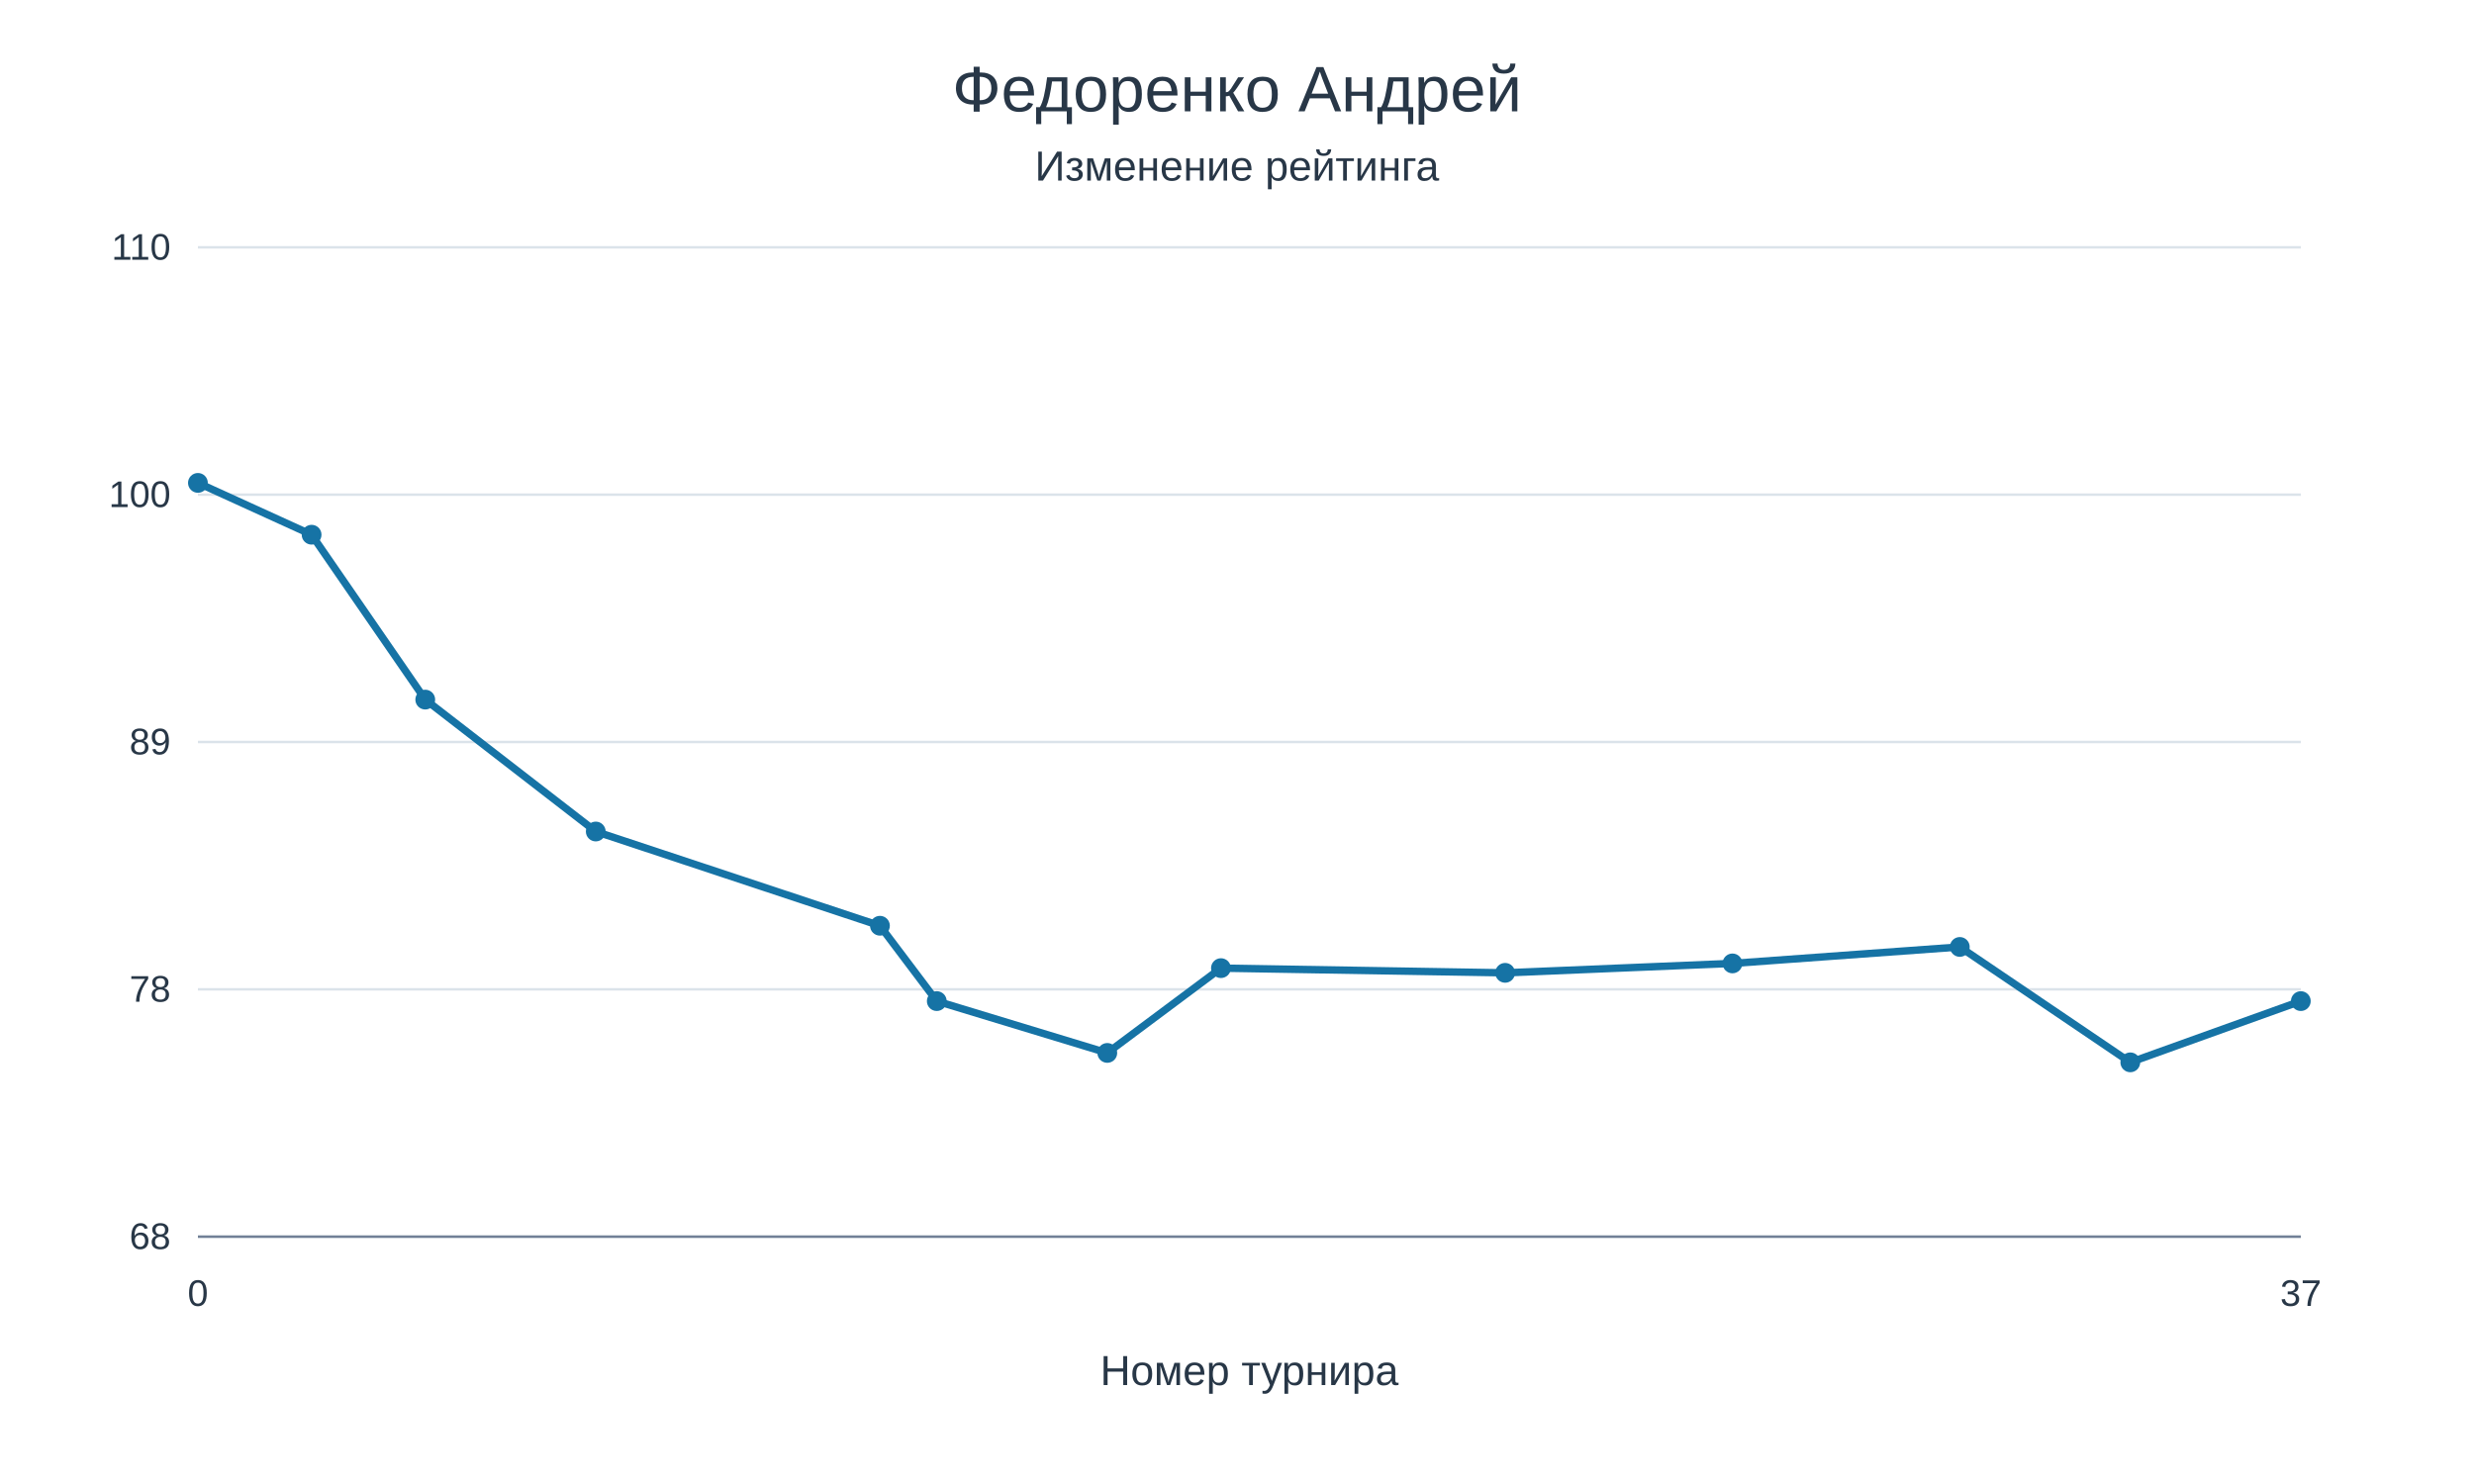
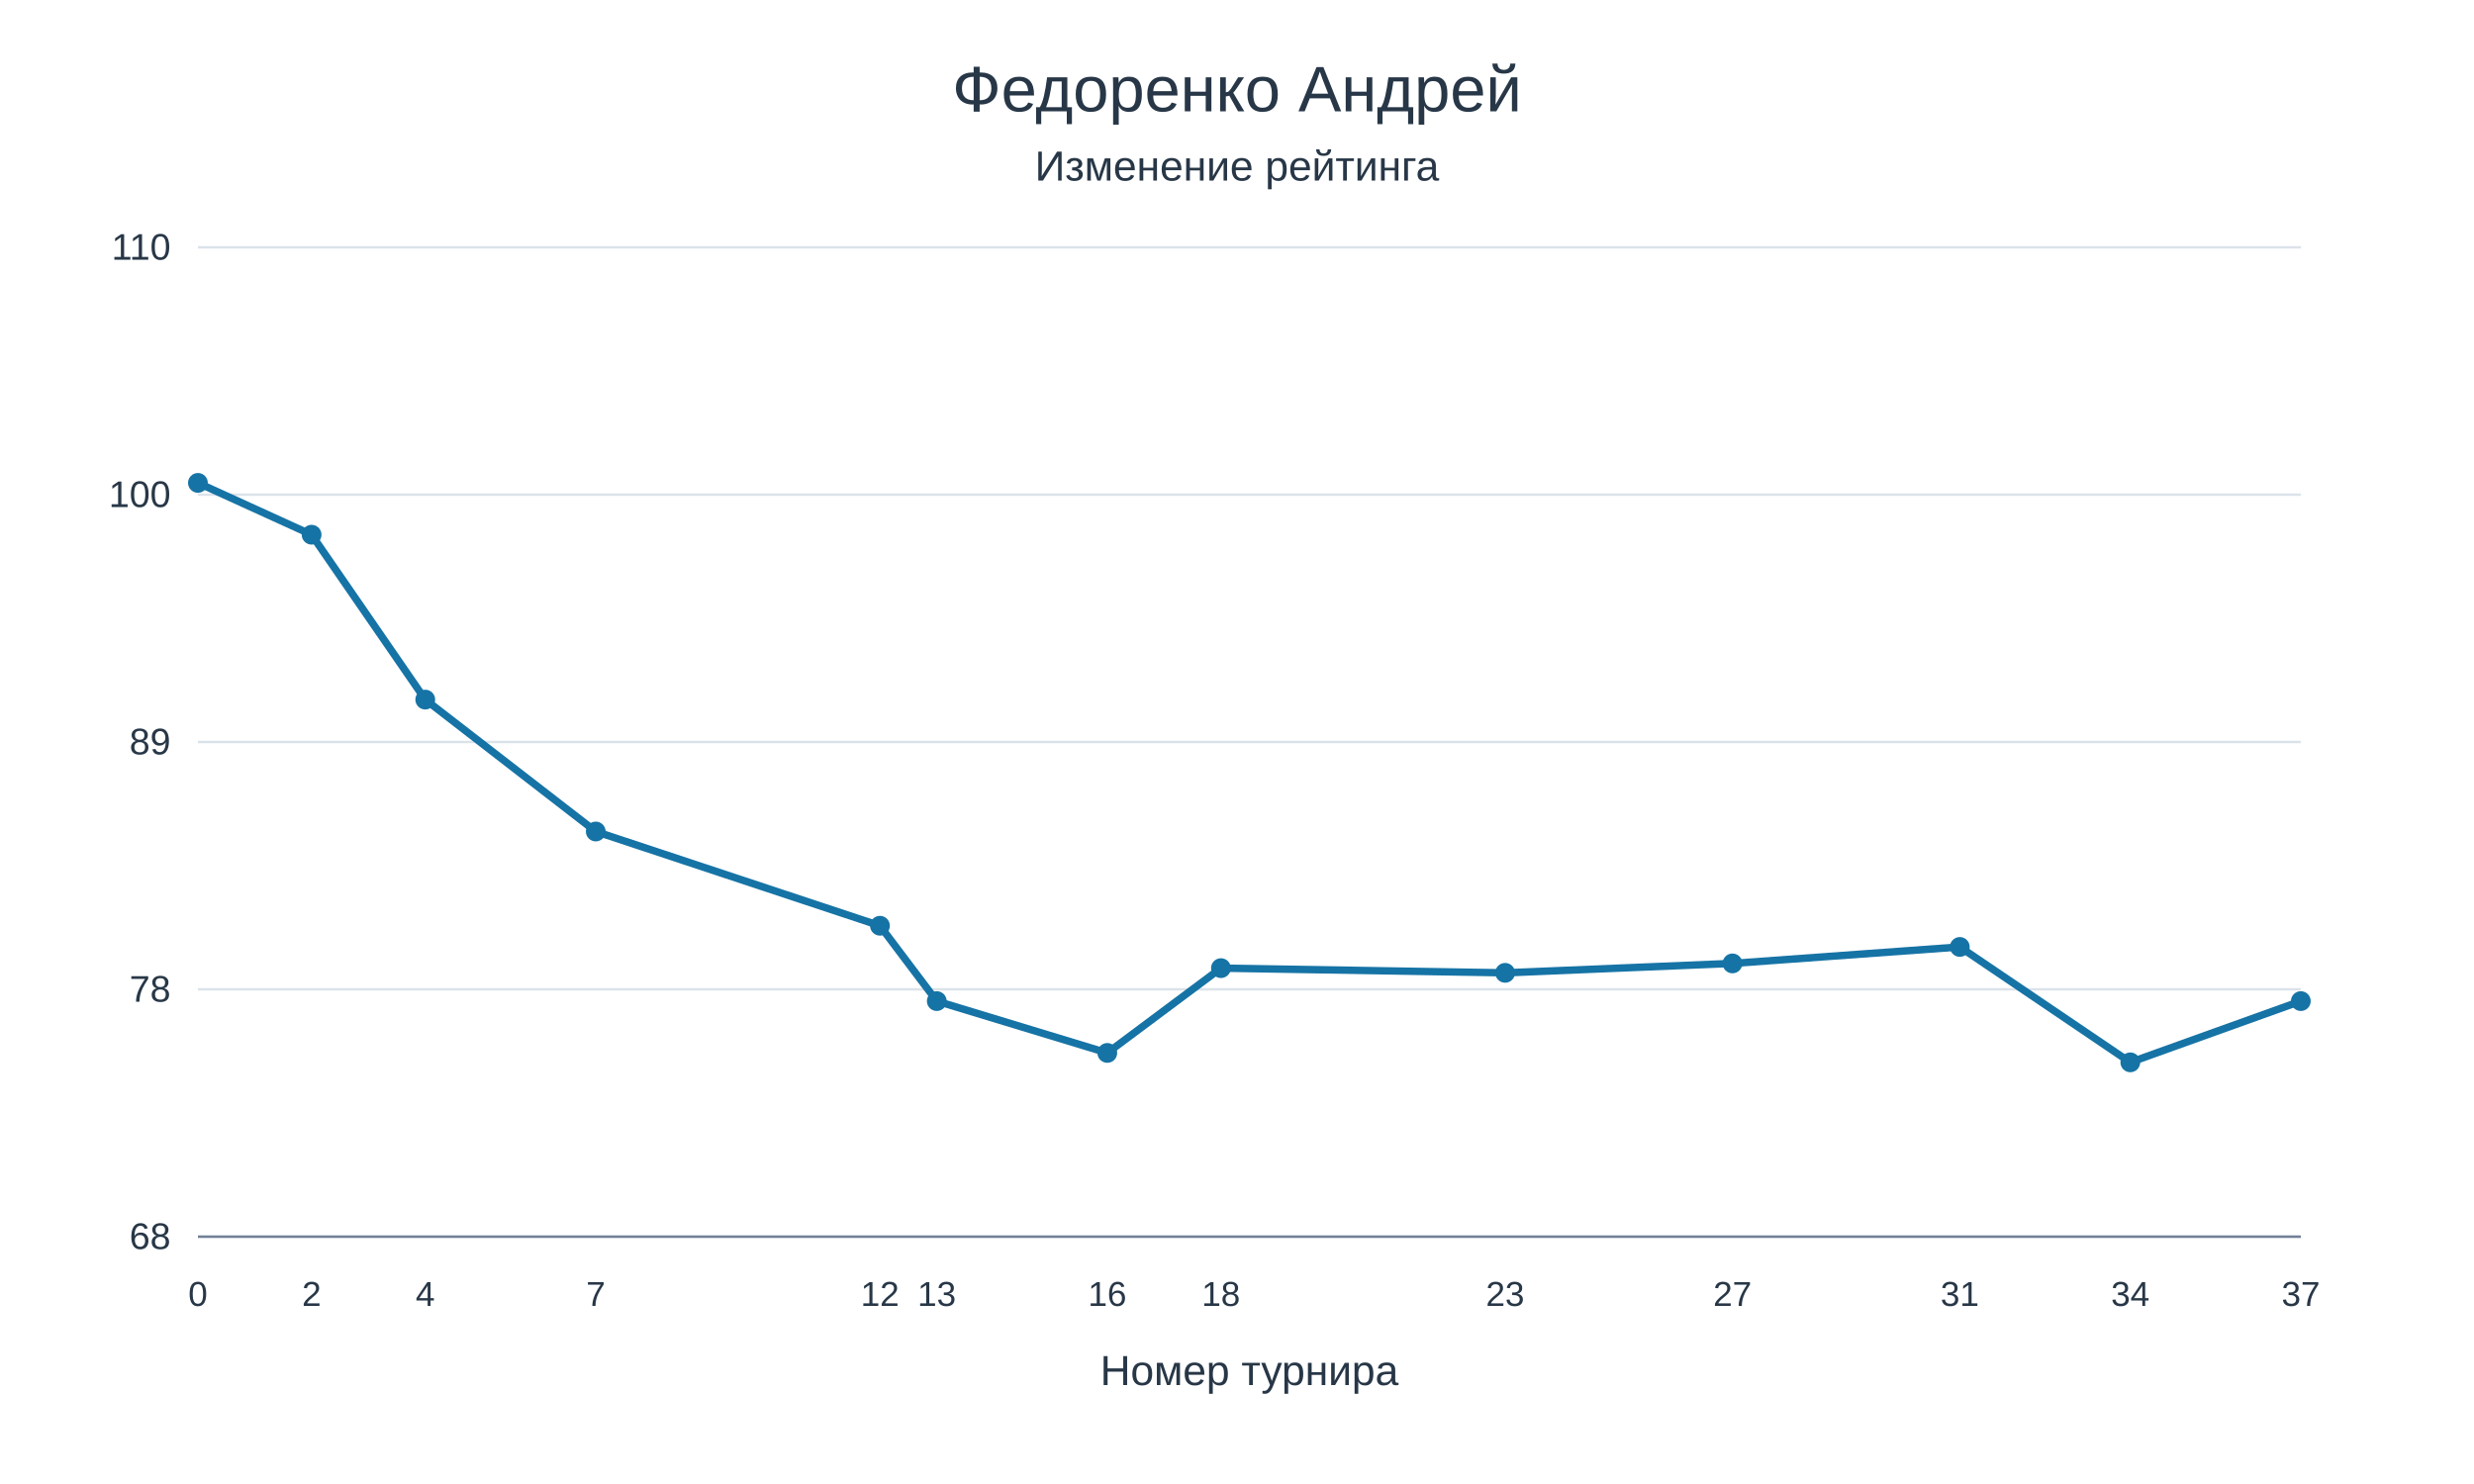
<svg xmlns="http://www.w3.org/2000/svg" viewBox="0 0 1000 600" role="img" aria-label="Рейтинг: Федоренко Андрей">
  <rect width="1000" height="600" fill="white" />
  <g font-family="Arial, sans-serif" fill="#283747">
    <text x="500" y="45" text-anchor="middle" font-size="26">Федоренко Андрей</text>
    <text x="500" y="73" text-anchor="middle" font-size="17">Изменение рейтинга</text>
    <line x1="80" y1="500.00" x2="930" y2="500.00" stroke="#dbe3ea" />
    <text x="69" y="505.00" text-anchor="end" font-size="15">68</text>
    <line x1="80" y1="400.00" x2="930" y2="400.00" stroke="#dbe3ea" />
    <text x="69" y="405.00" text-anchor="end" font-size="15">78</text>
    <line x1="80" y1="300.00" x2="930" y2="300.00" stroke="#dbe3ea" />
    <text x="69" y="305.00" text-anchor="end" font-size="15">89</text>
    <line x1="80" y1="200.00" x2="930" y2="200.00" stroke="#dbe3ea" />
    <text x="69" y="205.00" text-anchor="end" font-size="15">100</text>
    <line x1="80" y1="100.00" x2="930" y2="100.00" stroke="#dbe3ea" />
    <text x="69" y="105.00" text-anchor="end" font-size="15">110</text>
    <line x1="80" y1="500" x2="930" y2="500" stroke="#718096" />
    <polyline points="80.00,195.24 125.95,216.19 171.89,282.86 240.81,336.19 355.68,374.29 378.65,404.76 447.57,425.71 493.51,391.43 608.38,393.33 700.27,389.52 792.16,382.86 861.08,429.52 930.00,404.76" fill="none" stroke="#1673a5" stroke-width="3" />
    <circle cx="80.00" cy="195.24" r="4" fill="#1673a5" />
    <circle cx="125.95" cy="216.19" r="4" fill="#1673a5" />
    <circle cx="171.89" cy="282.86" r="4" fill="#1673a5" />
    <circle cx="240.81" cy="336.19" r="4" fill="#1673a5" />
    <circle cx="355.68" cy="374.29" r="4" fill="#1673a5" />
    <circle cx="378.65" cy="404.76" r="4" fill="#1673a5" />
    <circle cx="447.57" cy="425.71" r="4" fill="#1673a5" />
    <circle cx="493.51" cy="391.43" r="4" fill="#1673a5" />
    <circle cx="608.38" cy="393.33" r="4" fill="#1673a5" />
    <circle cx="700.27" cy="389.52" r="4" fill="#1673a5" />
    <circle cx="792.16" cy="382.86" r="4" fill="#1673a5" />
    <circle cx="861.08" cy="429.52" r="4" fill="#1673a5" />
    <circle cx="930.00" cy="404.76" r="4" fill="#1673a5" />
    <text x="505" y="560" text-anchor="middle" font-size="17">Номер турнира</text>
-     <text x="80" y="528" text-anchor="middle" font-size="15">0</text>
-     <text x="930" y="528" text-anchor="middle" font-size="15">37</text>
+     <text class="tournament-label" x="80.00" y="528" text-anchor="middle" font-size="14">0</text>
+     <text class="tournament-label" x="125.95" y="528" text-anchor="middle" font-size="14">2</text>
+     <text class="tournament-label" x="171.89" y="528" text-anchor="middle" font-size="14">4</text>
+     <text class="tournament-label" x="240.81" y="528" text-anchor="middle" font-size="14">7</text>
+     <text class="tournament-label" x="355.68" y="528" text-anchor="middle" font-size="14">12</text>
+     <text class="tournament-label" x="378.65" y="528" text-anchor="middle" font-size="14">13</text>
+     <text class="tournament-label" x="447.57" y="528" text-anchor="middle" font-size="14">16</text>
+     <text class="tournament-label" x="493.51" y="528" text-anchor="middle" font-size="14">18</text>
+     <text class="tournament-label" x="608.38" y="528" text-anchor="middle" font-size="14">23</text>
+     <text class="tournament-label" x="700.27" y="528" text-anchor="middle" font-size="14">27</text>
+     <text class="tournament-label" x="792.16" y="528" text-anchor="middle" font-size="14">31</text>
+     <text class="tournament-label" x="861.08" y="528" text-anchor="middle" font-size="14">34</text>
+     <text class="tournament-label" x="930.00" y="528" text-anchor="middle" font-size="14">37</text>
  </g>
</svg>
